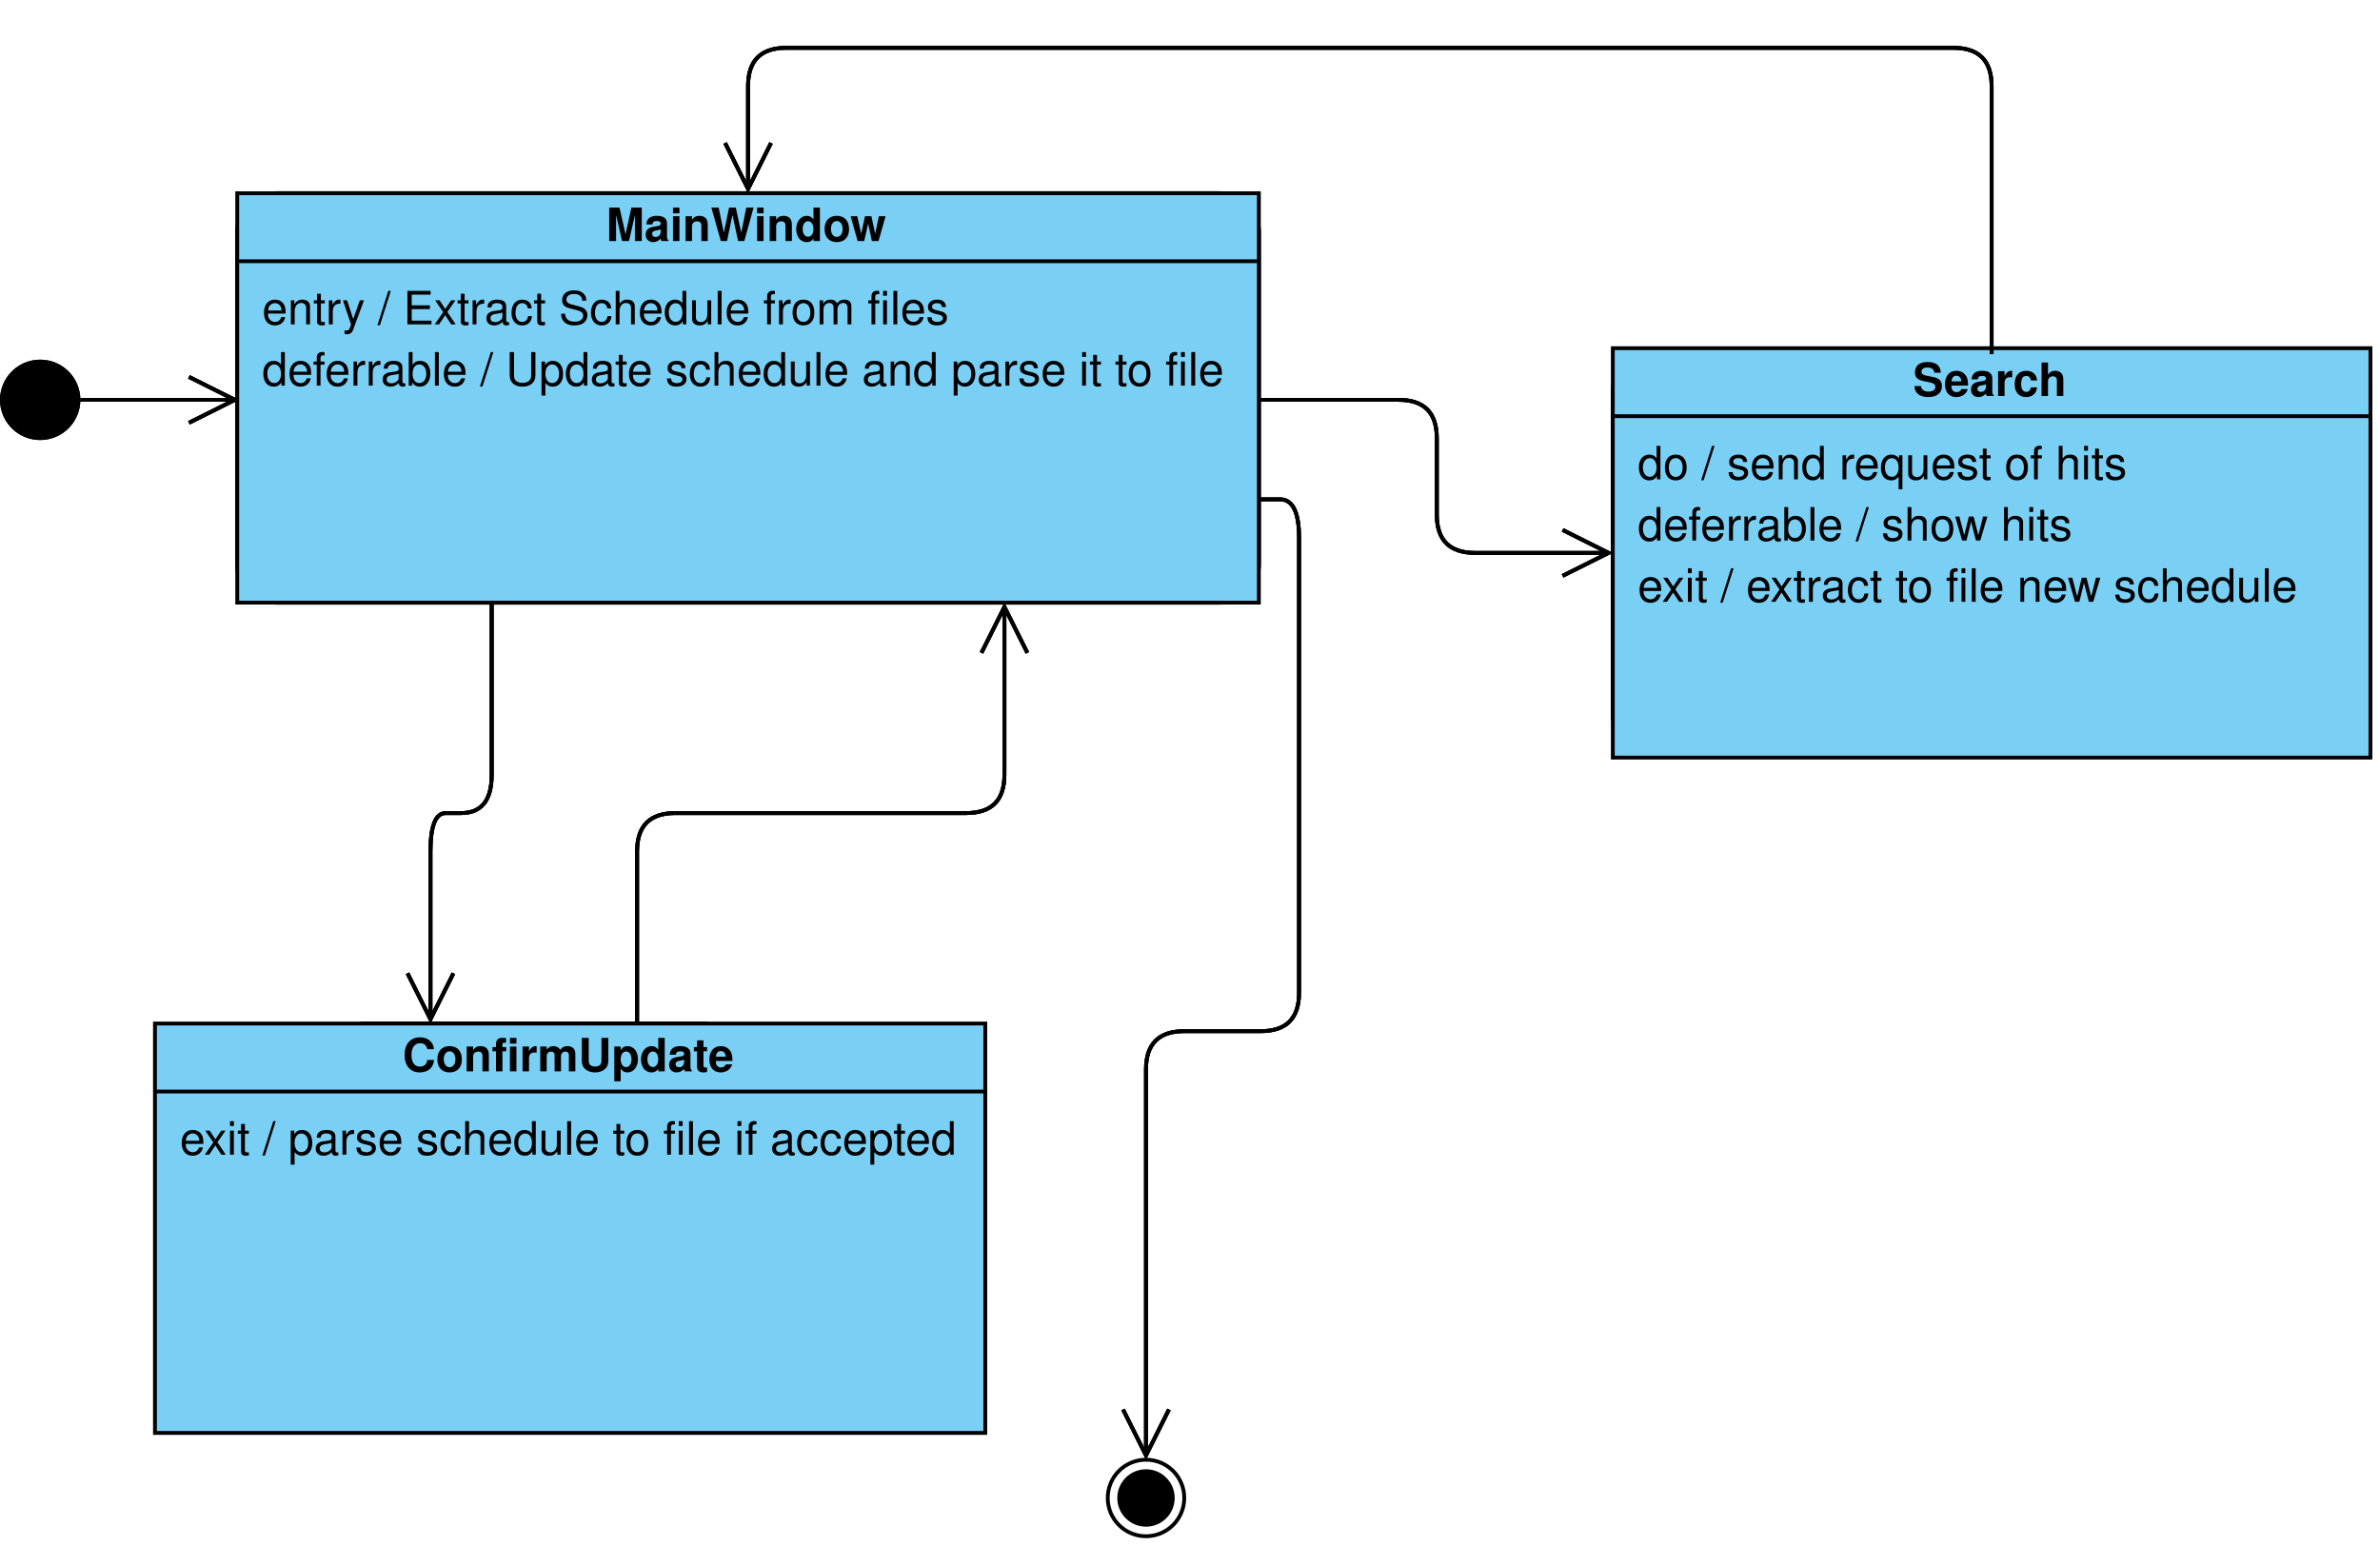
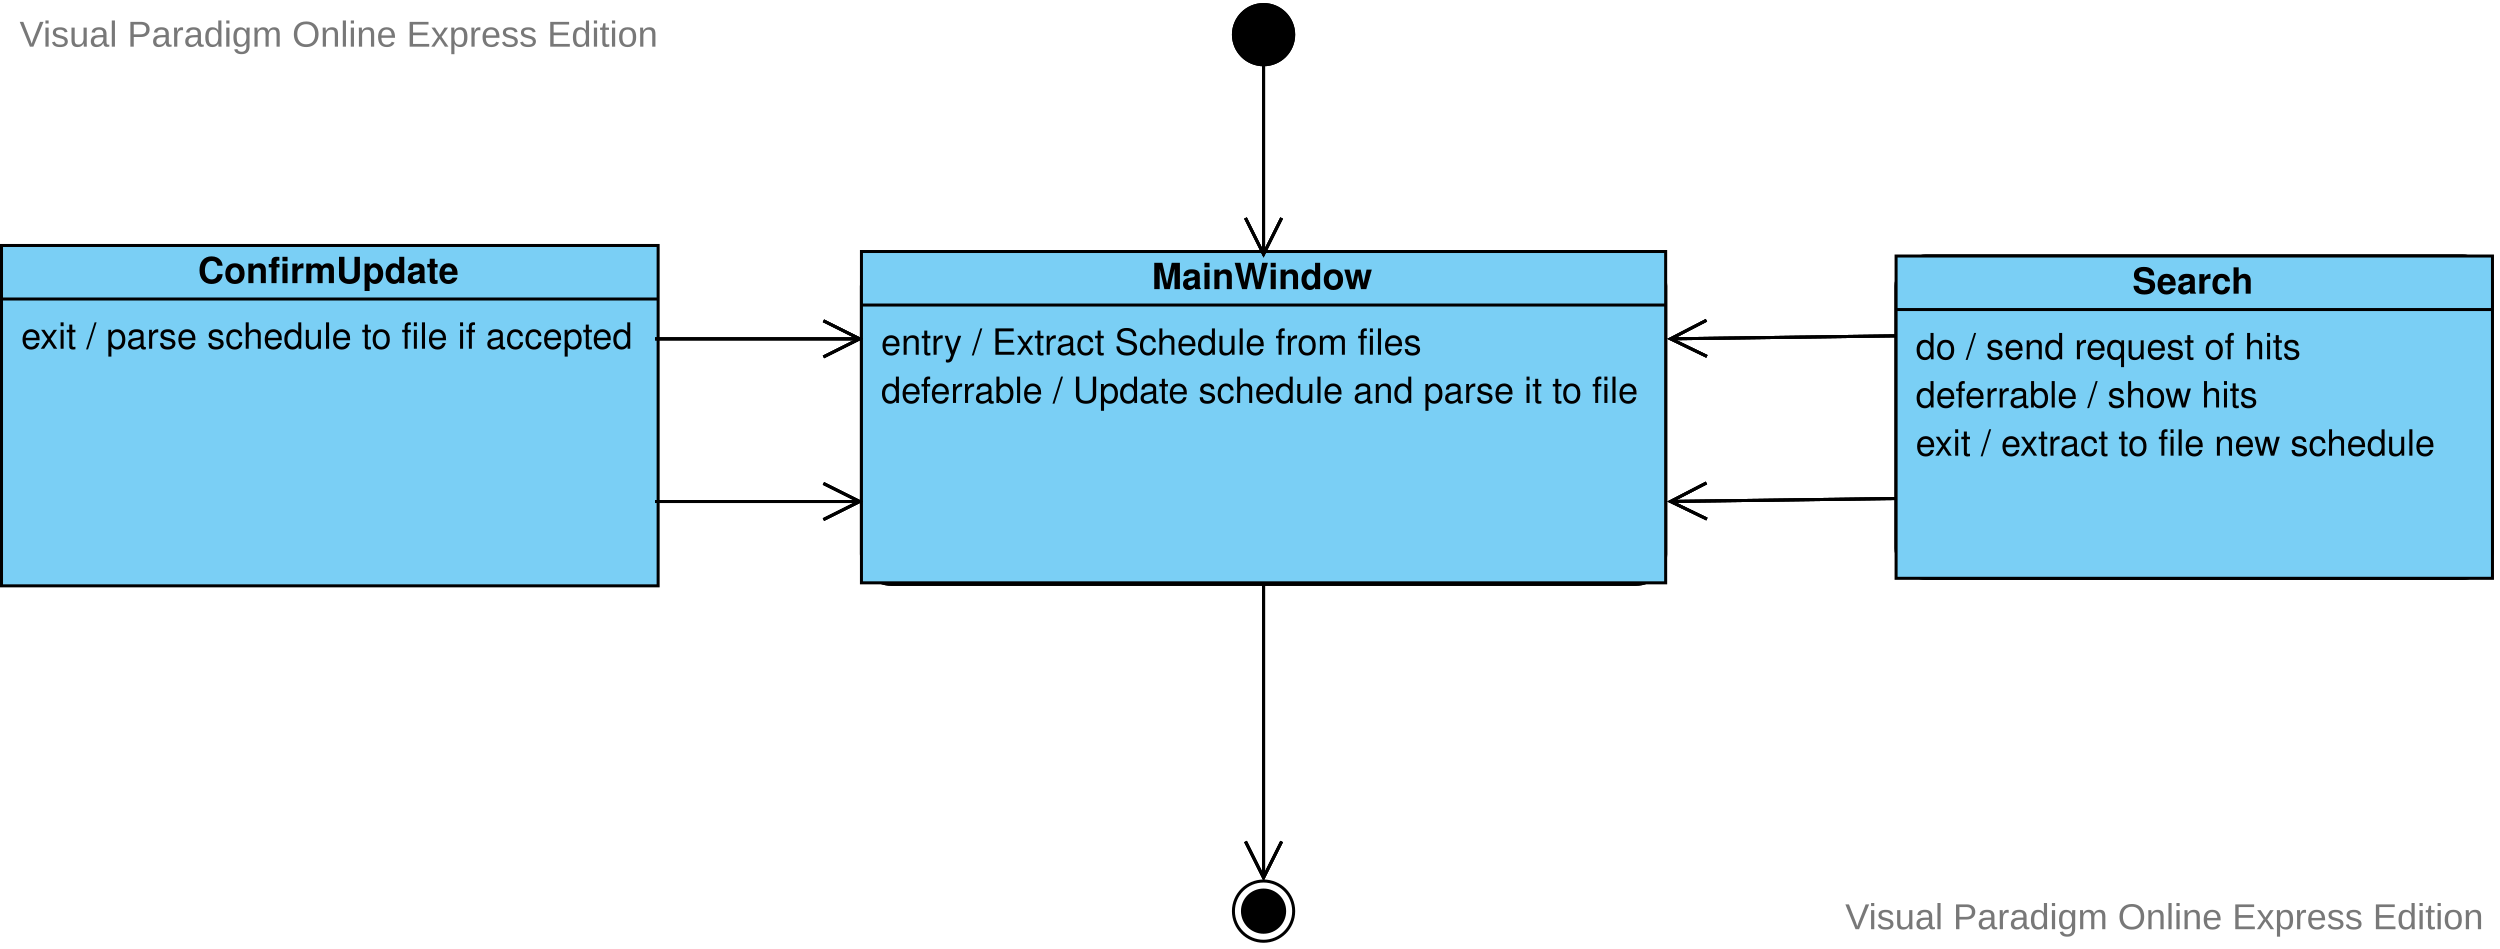
- <svg xmlns="http://www.w3.org/2000/svg" version="1.1" width="622px" height="404px" viewBox="-0.5 -0.5 622 404" content="3cU2Fsd0GVkX1k9eWo84FRLq844zQIcZ/ivzD6M9NPAb3p5Vho4v8=W8IvSnW5U2FsdGVkX1+X+x6KiGT0Pzk8yWGEZrhS/srG10XqdPE3U+jlP5bmoNj8CRU5ZKtMH1omDcSW14QXqqH8vQengzuMxuZNviFGJj1R+0hLwwVY+y9yqasu6K77zQsu4qo4gD9RB7iAF33n1Lp7vttIWbwTEiegOc7+ZkosJ+3T8YHmJ3eSEZP9iisxq99H+pjV84H4Bl0UJL9A1n8bfrMH6mLpelpNoUGpXqKR9uFiJ4bU2FgJ9wSb5z4aBYZo4jAOePfo+GEXjrJQ+AAqw2975LjGyJeUBOKtdxih76KLtETHOLl/2SCQFZQKUiKyKImWRoXf4bEJP2ciixq8NuJwPq9jywT/wrYgykABjj3EZ6x6DUC9UQCR5BW+YaqUYNjo8Jae4hP5d9xQjlbWYKdP2O0ib8oQiqYTnKXUpkZBlv5sOmJdlP0vo6orKkw9MkwtZ8iGLKFcTaWnpnaBDReHMkBCunUHstN8e5sBYuxMyyhbQk5fuWHT/WOOo0eQpred/KVlL+2OBXYuI8g27C2Bbo6HrUYyqFPYWs2FoIv31MwWgOhDUOH+v+nvwymx5mFnswkl3ceaQ2zmhQ8gWqlc5Jps/YNV3sLFfCI3w2N0Z+nEiOZ0zCuQ9z6g0tXoEmymELPKYRWMpiItgpRPb3wfXlxgujLIjdb2pgJ7Prdztwpk46ZvN6lmo6wWht2zdogMQdtZ+QXTwOSuh7evOe4RfmRaHwWaiL9YHTMCKOg9JL4C+ix22BMNqxzrKtNyHAjBFdypUbpLkJQKoTxS9aVkGXUIjvG2RZMQNnnXs+M30/26a1vcqhS16pwKg1676InyAWw95/PPC4qHOwexq/T6IQhzcXIa/MIQXc0i6weEtVXcyagPdH3ZVWfeg47GwD6PEZOFGg/r+nYPFc/H7WYYGq3Oy2EA/uZ3WC/dWyQz6SChktqaJIqZKNxpt7OBQSUAdRzeuFG8pAJxGxSWqpADKKl2QFCrMeGhyMzLHVDodGckj0HNPfninvgmzK9sf7wv/tRL4SC+B/QcN3XKuPUD8vSjxbWbKg0Vx0nFrV1UG+fW9mITb6o0KXDKU2VDPbCZBNqLIhLTp590Ta65xjLze9EJBcnceHb+lLDZ9AKHB/8JNQjqqVe69LOsEERzA6NIGYVz+qWs7+Lu/JLFXUQ/DqACMTwjJ7bXiCylk0+Y2Z0WANBGFQmQZ8dcVOHR235FPlotyan6UIbPWUChEkOHGUZ3dwr9rCGDXVKWAWaPa0w1g9YLm7Z5ZbVtvCOyzABgbbJj6gQKDcgS7s+JWbZGItTe8yx2aedTEVfL7SLV6ghR10ercncr2vx9kzbT/UzlDJxzSh5anY8ngcT6tdgY+29Yt1Pagqge0OLBDycazvoU2h23NeCYUO48ZNd0NM8cMCceF+Sz7uglcPyME3tFXEtTSaNgPM0BrMT6prtU+GcTE6UJgsHjGLGKbLTuTQPgaTnVYH5LVxQvf1yF5fYGohMreYF0MURob4QVBVmSRxLm323XBnjE1Hc1y4Iw8xDzcOnoy4u8YpMXxaGhB/xt6nAJLqEpr4p2PxO5LujDIeCjqY8XEiDTX9Wfk8nMRer2nYP/+2JKHwrA8OPTaHwFoQ2l/OfxjK8aIdGveA/LH9xvJdNO2nObuincRbanhDmZjWuCTWd/KGx+UAKUJmVlvV9MmS45n2jub3Z/Vj6EI9Aqr1LqJ7iz4ywrgK8EO8uRLEupleUnAjs38aoO1fd2RFx+FX/ZP0fSTLjyL0kU78h5pw1PIy5KnGZ5Bj8KrjM45vMakgV/xeRhErJiDJxAH07T5fUysNYV+1aUeK8il/3bTp+5vOJ/DSgHW3Kfa8hqkuwA8qoAurRltyui7l56MxTI4udkadsPi3W9dogdd3jAWF5xsOXwog0xlqp6kNNZjQkX/uo9jMHnLWpXzdgdgNaiDY6zdJzbjwd39zJHZ/m6c5mMWPwIwtweWqnHTGyyqby+teWsuEFTO+eRDhl6oG1BdeLiEVETPpgktywezmB3FiZRw9euQ67AFkAFSkagKTPv64ZNwaS2Fl887w5I+peSruADTmWnsb/kZK7UbwDnFCJfWg1nnHBPwnNhpSeTPXn1EfQhEt+MHR+CxTSc8Z1sa8N+xhiuYxfN8pTV63LorY7vdi18DyOqrvaq7o9FZGbM4FroaRNBbQtJpZzO3NgRcQteWIe3YcdFYk9XMv//00KSgtF0EN9hWkUZPLGVw9IAQYjhMzULsbXv9c9t48y5BRuT9KJzSCKeziZQf84Lhs6YfkNVyJD/vcIUGO9CGohI7/g2LYJaJV33piAw7HAM+b63oTR7YmdukGTvuxFOI2z1nbFpsoMcMPyc0MA0ROAZkMzgvYnLVaR4hJ/CnSbqnCAEpeoyA53NF6ld/GgXAstgZvJoLCkoTeGfeBBm6GeAofZDU4eEDH23xUfef+dbVkxpwtiB0DVNHNQlefWVCQbtCy7eDfywt15l/w0rlrWt4vNRX/rlsh3LJpoZPs5mkyyX1nLutW4HfYsI9wMtoBpf6/SpEQo5yam1Zs2YeyilN2kfK7JcL5sQfD1bMzFlayuoOQfXNvpl5S27zmgdPwo8z0hPQHHUE/1KW076dTAIuoI6L6YEHEtx6BHmqRQllTl6X3Rst7oHlCkSy4DfnOl1qsch+qdw2fSFmacttTIrg14OCu8e5jYwfXhp6sRolF6MYAubnk/0u+xXtbIjiX0RTnJzQfRgJTxg24SK5cQAHkHz6x4fHklN3Z6Q8w8Rq6PlsCStweZEJjMahKpFgj+ILsa5GIwQf+UFU4ww07DWb+gXScxtYYtmwa/emv0GrVYWJyU/yCNKsl2HVnFZboclB4pOoF9l1/j5r0RRGGH+ciG4DmBPdBsPi+8z/IlXPBRd4f/yDm5Txz46HnuFkVqy1OiLVU8B3Zgw78WNeD1M21u/boXrFqmJK0whpfHkEE5yZl0LE4r6rs6jGdb6fOztTg0Pt+pp2yycWh3LKvb1MU0kT7MorwB7Ua4PLd4rA57XzhgVExU+mf5sMJgvAi+RJTG4XBhYWnu5s61xc/7JvQCUieOcuG1l7g8X8T/xdZXhoWbd9ogaHQvq3vZtZb8YCkT6FL4u6+vuoYydyv9wZzChPuizqlFhjA4NDsZpw31HpkeogjG+9AJ60r7DkMvyfxPq9W9/pX8GgaHb25cpGBjaB8kBUuCiNE6exSk1tm19g0X8ljplIQfdWFAnRj7FidrbupnpKglX8iYHh3PEqAwN1SEIITMqVKjqz+CqjzieAkRtA/i2D+OsqStjU//VNGe69j9LBIpLMSSWO5iYaB+0XRuifX8PcKLwBkWLRy7o6TgXMew9rm90g3qZGqcp+xz7sbIMv8tjBCbgVXnbPEAdrKDzCfHT0BId5HhBnnU01gznxK40ihH5ioKvLtCQCnAhm8olHvu6SqQn8hjWN3+mfdnszTh+Q4QgkCvISv0VpxUoYBQSKfbOssklIypj6CAM66bf9ZXo9KfPbDCX7XLFjSvTOgcexnShnQxK50XZXTNapAoUtphWe6qXonYaGQYqfghKy+8tZl93HIt4IF6ZF5onoZQRHApq6/j1J080jsaWKzJkKx3v4tLUJJ7HWIOxUWSSwNjdNVPGRR9mRcHqZ6jdkMxTjvmwsM+6tOkb2qiEC39KsbzS2qFPH8j+4kb5L6ta0JRyULhAb63FpnLAk/JG48w27Rh13RYXjc3" style="background-color: rgb(255, 255, 255);">
+ <svg xmlns="http://www.w3.org/2000/svg" version="1.1" width="830px" height="315px" viewBox="-0.5 -0.5 830 315" content="3cU2FsdkGVkX11+0pmzCmHWle50rIszgw91EkxW8a84SrTYjHsyos=x8UsgjV5U2FsdGVkX189IEfXv57f6xLQnbQVM+NSXwWC+JW9YKA5w57sLQO0BDPkxyAAbH9Yp1HGXehfwrgpKTNrsGho1BCcRs/2mcUvQnoPDngJiFIV16nvnyYGVYIKbRz5ZJYzgKUYthZmR9vmEiXyiOTmat7+H8kA0yPV04fpimkjL4I72AtaPSecNdACmwOtUsgTM93oc4H5NiWGqmy6X1UcMMXmc//1Imx3SH7cxgRsoOOEngLyj3W0/+ExpzBvccHemqvmPPDkB+xPc9/q67DrNowa4LyRRaq0r5nGpzCSYSqA2MJ21UhN8ZEOEJ8VOythughzM5Fk0rCiSjZ3Jrb/P37lF5I07hsdj+IdEwXdz2+2MhufetksChOM057vBYzBw86vM+3g4957ijYs9AHLRaWzSchRmUpCVFU5353WsvOv5vm415/JB6uIIJar9yMANh8HHDs83WRypghPmfVvXDomfeX+8Nvj85vR8jaFgfyG04OyvkfcXe+imOJJ/heRsZJBO7iH3XEv0ulFnnJbyOe4BK5oPxF2Cbx/AEPHjt/i1Ky99auqf1U/FHk/xP9xKSxOaO9y8F/4DXznWNYtOUpQR+OuHYYWHFkduB/wcRWiEUKUcPsxXcFnipzA2bR/C/MkZ0CHt6oG8Z2IaxN8PxWDOW3XyNVsdNgE5URe2Yj4ngqtgs+I7EFGkLsXMWwW0kq9DAngqSr2v9s0igSOH7snkK3iBIkdbh96Rv6aXCvbKNsMDIvMfeZV5lFiAV52vj2et7Y7l6akIvnpBToa54xvCfkSdI7Q8pKnDWqfUU5SdlfE/A/2kZ0uoillgei52yGAM8LK0o6bYN7MD4fLMOzQ9w46C7mCp22dvzqTO6q5QVXU5rdB7f33LUjXz5jNtNDRYE+XdACmXY92NhFxaQVpxTXaVLLXPIEMsGxKpjzQ/EhyjjSUpEEx+lqx/UkqVuzuVopyRI2iu3gMRKl05oCsey0WPFLD/e9MVuIzO4HDoEu3+rHa5hQnpb9cM4fjSW3ditfaGX3aiD1KsgZpH+cwdC3NVtn9IzQDuN4fswHf2hK8ofWoXzioWXPG7qGU7DIQuq7+AlLER9/xbzzo/kEBiUqYf88k9yWsNt8fbMQzWIMLyJf/geMaPQBUopUFdyZ4GqAsp0uZRNMgPr14ByUS9BuEcfoAKPui8QI6+r5d+fz0TjGJffBMD/W+ErVhKJZGYuxepko595Q7AFtH927SWt+vkZQa4m7hYa4nXurR8wU1VvFI2rSAVw7fm8dg7X7AJJM7hRAj8SLwzQGvuqnP5xp8XDmt71z1fC8sQuzx9wfPQ5Sy+XN5qjMWHZ7rAGy6vXBshBUBmZjaaBMA+JSvmPlCrc+q1MvWK5QdtqNjqy87ZrFkDGj5zijMUHPj3ER03GtZipH8Rzg/A8XDV1kSrg8PdJqssK9E2fyitNf76QDd4oljXBGsRPyzwVazYrXzwGWK7Zeza+yPotCWEA0/vWNYO9rjyAveWvJKYmPaxwCqnwVMlObD8j/bKBAYkFAjjnH7APxwkxICbY2/9LOEc5l4fvnqtpkLVkIDpKko5+R0j/AjIA648SH2HJR9Y6mHa/v+1EusrL+IHTDYb9nKc2fnl2V8WSzl+aWhOyFfmOhwEvwLG+vDIr/uqCprvNCWve+lbAeQ2GrhpGmdEKATU6xujJ3QUDPffnQeIYJOAYdnrqUuu1VxCeULKt4Ow+eFjs4gmkgRUWQeD0aT4Xm9uOJDXFrYkuSJpGdJC07njehvabZFRSLMgKOwaTKDUcBbvEKmTn8Lkp4+hQdhLQdniyNZxWv3O4Fu3cE051aASr8TyLnzpmol4XaUVh9aXWBvdwZrabqW+cLZnInmj4lYyf+aKJWcHfSHtI+x6JpVER0lJmoaYHaC8OQiXij1ZXmc0TFqNxXhygfBS5jyWjteGrfzqooeaoWZmb+jKHU7ShKvuK0dk931UNfdjcvUh2PHPj2SWbyDBeZ81F06FmhCt7p6QbgjJrK5hK0Cl8UozuxSD0iw+8StYtWYB3hVv9cW4UItYTOzIC6CYfuGUq+35TVoUUPyK0Y1DpIsiKBcD5juzLM/nncTO8pAGFjmPQcxm3AlR9anxvayWt97xmbha8ZYY8NQv35VX2Otddb39CGcgAUCpQ3M+fJErsRNHFhj6EGNkG7/FQul8JCEkF0toZrpUNRnfcihWBeD026hjirtr3dQI6Mpf3hSQYiSWwPdum3ZP8i81zeZFyaBHwggKMoQxZvcbej6rWCrZs3HPxheQBSno0ngUTkaJ7xkzyidoV1IeVwb/twe7GZBpR/aj9S9R0Eewy2EqFEEN0LExz20pfHRTBK6DeR/XWmbjXUqhIo7g/Na5ixCBp/FXgCjWCWjy8WenrWBL7yAxSW44e4r5mHkMXrIF07i1UmBPMJpT3Bmd7Y5s+Z8gex6u+codPyToPKpmBVHZga+o8GVAl6gVTHtB2t9tdZh7PdXDOmRc8bEzFgP3n9oG45doCEC/KyOdmDgb8DwRjx145VF53KpPWMrbO7d29Cuk9UgACnziROaG/WCe2kjgxOZVv8pJvktlWaSVSDJnVBsVKwd6vuTs+RswQOfYPUvEVzSDPhOgsDNNNbZe7lGpfnQcMEUUrcRmFnyKU50oVwneRhanA7/HxcXEbW2UlE2ClmUfqmK88rqA+kSpbBObT/Hro4JOjc5Nilz25WddK7VKouYBjwlSSweiBUTIM5TA5wK524e0Xu1mUvWTCaeuBZh7uIZmUZjvQVblSeDR59AEPuILpS186ZitFXX7u6r1prw+mDTGtjFZ67t07239D8/JMiPezAoCR7EaXFC42ZeRq/HL1m5H9AB1W6IKDTMvAH24DJh9BOrs8RNog2+CIcdso9XOeDmGi6VA/aBNgjZIZ27uvr+NS25JmcMJjlKYOGTc2bzz30WfaCW28YDgL3n1zypbhx/mr2h6k37N16kXMQQsg2wfR8UV5Y1iPh9+qYhEc4UDW+7WEpVLuKzIZcDPfzxXo/A4qkHn2E+Sa7y5+0CtfNNZP3d9azE/9qvxRfGJbnHmLRoDCc2bKAlCQVmL6zvit1BuTznyEQnNZyNKFEUdyllww2u9C2SQgANci79AnaGWuCc6hEoGqL//MHaBWajReBbeVU2NkbRMYeMIX13qylWTwtMIPspUEiBlS0uKgIMy/G+uhXJWTMfMigCjAFoq7zuBZf9EdQqYhNYczNI3PB71I436DqzePpjUrJrtwLyUWWWrFvmulSLM4OcJ3sSvyMC4hfju/binjvp7JWf6AMsCH5o1Z2b3Eg8IGS5TCHXPdmrnXv5tslvz7lLSBHog57Rj/F+Lwrpkr5R43dIYsh5aLFmTUfM4qKPjxJrnl7eBmb5dayPeJpKrW+/rRYLqHXOFDDpf0wOmnDXMVjKJrHeGluUSlBf8F5PiurzKVMSq/i5WrEL6+46+vfkIiPva9+8tbCIOEfIqCWB3DlRyYxs1eEJE2ZmoN1aPOnY86" style="background-color: rgb(255, 255, 255);">
  <defs>
    <style type="text/css">ul { margin-top: 0px; margin-bottom: 10px } 
ol { margin-top: 0px; margin-bottom: 10px } 
ul { margin-top: 0px; margin-bottom: 10px } 
ol { margin-top: 0px; margin-bottom: 10px } 
ul { margin-top: 0px; margin-bottom: 10px } 
ol { margin-top: 0px; margin-bottom: 10px } 
</style>
  </defs>
  <g>
-     <ellipse cx="10" cy="104" rx="10" ry="10" fill="black" stroke="#000000" pointer-events="none" />
-     <ellipse cx="10" cy="104" rx="10" ry="10" fill="none" stroke="#000000" pointer-events="none" />
-     <rect x="421" y="92" width="198" height="104" rx="10" ry="10" fill="#7acff5" stroke="#000000" pointer-events="none" />
-     <rect x="421" y="92" width="198" height="104" rx="10" ry="10" fill="none" stroke="#000000" pointer-events="none" />
+     <ellipse cx="419" cy="11" rx="10" ry="10" fill="black" stroke="#000000" pointer-events="none" />
+     <ellipse cx="419" cy="11" rx="10" ry="10" fill="none" stroke="#000000" pointer-events="none" />
+     <rect x="629" y="84.5" width="198" height="107" rx="10" ry="10" fill="#7acff5" stroke="#000000" pointer-events="none" />
+     <rect x="629" y="84.5" width="198" height="107" rx="10" ry="10" fill="none" stroke="#000000" pointer-events="none" />
    <g fill="#000000" font-family="Helvetica" text-anchor="middle" font-size="12px">
-       <text x="519.5" y="104.5">Search</text>
+       <text x="727.5" y="97">Search</text>
    </g>
-     <rect x="421" y="90.5" width="198" height="107" fill="#7acff5" stroke="#000000" pointer-events="none" />
-     <path d="M 421 108.27 L 619 108.27" fill="none" stroke="#000000" stroke-miterlimit="10" pointer-events="none" />
+     <rect x="629" y="84.5" width="198" height="107" fill="#7acff5" stroke="#000000" pointer-events="none" />
+     <path d="M 629 102.27 L 827 102.27" fill="none" stroke="#000000" stroke-miterlimit="10" pointer-events="none" />
    <g fill="#000000" font-family="Helvetica" font-weight="bold" text-anchor="middle" font-size="12px">
-       <text x="519.5" y="103">Search</text>
+       <text x="727.5" y="97">Search</text>
    </g>
    <g fill="#000000" font-family="Helvetica" font-size="12px">
-       <text x="427.5" y="124.77">do / send request of hits</text>
+       <text x="635.5" y="118.77">do / send request of hits</text>
    </g>
    <g fill="#000000" font-family="Helvetica" font-size="12px">
-       <text x="427.5" y="140.77">deferrable / show hits</text>
+       <text x="635.5" y="134.77">deferrable / show hits</text>
    </g>
    <g fill="#000000" font-family="Helvetica" font-size="12px">
-       <text x="427.5" y="156.77">exit / extract to file new schedule</text>
+       <text x="635.5" y="150.77">exit / extract to file new schedule</text>
    </g>
-     <rect x="85.5" y="267" width="107" height="40" rx="10" ry="10" fill="#7acff5" stroke="#000000" pointer-events="none" />
-     <rect x="85.5" y="267" width="107" height="40" rx="10" ry="10" fill="none" stroke="#000000" pointer-events="none" />
+     <rect x="74" y="85" width="143" height="108.5" rx="10" ry="10" fill="#7acff5" stroke="#000000" pointer-events="none" />
+     <rect x="74" y="85" width="143" height="108.5" rx="10" ry="10" fill="none" stroke="#000000" pointer-events="none" />
    <g fill="#000000" font-family="Helvetica" text-anchor="middle" font-size="12px">
-       <text x="138.5" y="279.5">ConfirmUpdate</text>
+       <text x="145" y="97.5">ConfirmUpdate</text>
    </g>
-     <path d="M 20 104 L 31 104 Q 41 104 50.38 104 L 59.76 104" fill="none" stroke="#000000" stroke-miterlimit="10" pointer-events="none" />
-     <path d="M 48.88 110 L 60.88 104 L 48.88 98" fill="none" stroke="#000000" stroke-miterlimit="10" pointer-events="none" />
-     <path d="M 128 157 L 128 202 Q 128 212 120 212 L 116 212 Q 112 212 112 222 L 112 264.76" fill="none" stroke="#000000" stroke-miterlimit="10" pointer-events="none" />
-     <path d="M 106 253.88 L 112 265.88 L 118 253.88" fill="none" stroke="#000000" stroke-miterlimit="10" pointer-events="none" />
-     <path d="M 166 267 L 166 222 Q 166 212 176 212 L 252 212 Q 262 212 262 202 L 262 159.24" fill="none" stroke="#000000" stroke-miterlimit="10" pointer-events="none" />
-     <path d="M 268 170.12 L 262 158.12 L 256 170.12" fill="none" stroke="#000000" stroke-miterlimit="10" pointer-events="none" />
-     <path d="M 329 104 L 365 104 Q 375 104 375 114 L 375 134 Q 375 144 385 144 L 418.76 144" fill="none" stroke="#000000" stroke-miterlimit="10" pointer-events="none" />
-     <path d="M 407.88 150 L 419.88 144 L 407.88 138" fill="none" stroke="#000000" stroke-miterlimit="10" pointer-events="none" />
-     <ellipse cx="299" cy="391" rx="7" ry="7" fill="black" stroke="#000000" pointer-events="none" />
-     <ellipse cx="299" cy="391" rx="10" ry="10" fill="none" stroke="#000000" pointer-events="none" />
-     <path d="M 329 130 L 334 130 Q 339 130 339 140 L 339 259 Q 339 269 329 269 L 309 269 Q 299 269 299 279 L 299 378.76" fill="none" stroke="#000000" stroke-miterlimit="10" pointer-events="none" />
-     <path d="M 293 367.88 L 299 379.88 L 305 367.88" fill="none" stroke="#000000" stroke-miterlimit="10" pointer-events="none" />
-     <rect x="61.5" y="50" width="267" height="107" rx="10" ry="10" fill="#7acff5" stroke="#000000" pointer-events="none" />
-     <rect x="61.5" y="50" width="267" height="107" rx="10" ry="10" fill="none" stroke="#000000" pointer-events="none" />
-     <g fill="#000000" font-family="Helvetica" text-anchor="middle" font-size="12px">
-       <text x="194.5" y="62.5">MainWindow</text>
-     </g>
-     <rect x="61.5" y="50" width="267" height="107" fill="#7acff5" stroke="#000000" pointer-events="none" />
-     <path d="M 61.5 67.77 L 328.5 67.77" fill="none" stroke="#000000" stroke-miterlimit="10" pointer-events="none" />
+     <rect x="0" y="81" width="218" height="113" fill="#7acff5" stroke="#000000" pointer-events="none" />
+     <path d="M 0 98.77 L 218 98.77" fill="none" stroke="#000000" stroke-miterlimit="10" pointer-events="none" />
    <g fill="#000000" font-family="Helvetica" font-weight="bold" text-anchor="middle" font-size="12px">
-       <text x="194.5" y="62.5">MainWindow</text>
+       <text x="108.5" y="93.5">ConfirmUpdate</text>
    </g>
    <g fill="#000000" font-family="Helvetica" font-size="12px">
-       <text x="68" y="84.27">entry / Extract Schedule from files</text>
+       <text x="6.5" y="115.27">exit / parse schedule to file if accepted</text>
+     </g>
+     <ellipse cx="419" cy="302" rx="7" ry="7" fill="black" stroke="#000000" pointer-events="none" />
+     <ellipse cx="419" cy="302" rx="10" ry="10" fill="none" stroke="#000000" pointer-events="none" />
+     <rect x="285.5" y="84.5" width="267" height="109" rx="10" ry="10" fill="#7acff5" stroke="#000000" pointer-events="none" />
+     <rect x="285.5" y="84.5" width="267" height="109" rx="10" ry="10" fill="none" stroke="#000000" pointer-events="none" />
+     <g fill="#000000" font-family="Helvetica" text-anchor="middle" font-size="12px">
+       <text x="418.5" y="97">MainWindow</text>
+     </g>
+     <rect x="285.5" y="83" width="267" height="110" fill="#7acff5" stroke="#000000" pointer-events="none" />
+     <path d="M 285.5 100.77 L 552.5 100.77" fill="none" stroke="#000000" stroke-miterlimit="10" pointer-events="none" />
+     <g fill="#000000" font-family="Helvetica" font-weight="bold" text-anchor="middle" font-size="12px">
+       <text x="418.5" y="95.5">MainWindow</text>
    </g>
    <g fill="#000000" font-family="Helvetica" font-size="12px">
-       <text x="68" y="100.27">deferrable / Update schedule and parse it to file</text>
-     </g>
-     <rect x="40" y="267" width="217" height="107" fill="#7acff5" stroke="#000000" pointer-events="none" />
-     <path d="M 40 284.77 L 257 284.77" fill="none" stroke="#000000" stroke-miterlimit="10" pointer-events="none" />
-     <g fill="#000000" font-family="Helvetica" font-weight="bold" text-anchor="middle" font-size="12px">
-       <text x="148" y="279.5">ConfirmUpdate</text>
+       <text x="292" y="117.27">entry / Extract Schedule from files</text>
    </g>
    <g fill="#000000" font-family="Helvetica" font-size="12px">
-       <text x="46.5" y="301.27">exit / parse schedule to file if accepted</text>
+       <text x="292" y="133.27">deferrable / Update schedule and parse it to file</text>
    </g>
-     <path d="M 520 92 L 520 22 Q 520 12 510 12 L 205 12 Q 195 12 195 22 L 195 47.76" fill="none" stroke="#000000" stroke-miterlimit="10" pointer-events="none" />
-     <path d="M 189 36.88 L 195 48.88 L 201 36.88" fill="none" stroke="#000000" stroke-miterlimit="10" pointer-events="none" />
-     <path d="M 20 104 L 31 104 Q 41 104 50.38 104 L 59.76 104" fill="none" stroke="#000000" stroke-miterlimit="10" pointer-events="none" />
-     <path d="M 48.88 110 L 60.88 104 L 48.88 98" fill="none" stroke="#000000" stroke-miterlimit="10" pointer-events="none" />
-     <path d="M 329 104 L 365 104 Q 375 104 375 114 L 375 134 Q 375 144 385 144 L 418.76 144" fill="none" stroke="#000000" stroke-miterlimit="10" pointer-events="none" />
-     <path d="M 407.88 150 L 419.88 144 L 407.88 138" fill="none" stroke="#000000" stroke-miterlimit="10" pointer-events="none" />
-     <path d="M 520 92 L 520 22 Q 520 12 510 12 L 205 12 Q 195 12 195 22 L 195 47.76" fill="none" stroke="#000000" stroke-miterlimit="10" pointer-events="none" />
-     <path d="M 189 36.88 L 195 48.88 L 201 36.88" fill="none" stroke="#000000" stroke-miterlimit="10" pointer-events="none" />
-     <path d="M 128 157 L 128 202 Q 128 212 120 212 L 116 212 Q 112 212 112 222 L 112 264.76" fill="none" stroke="#000000" stroke-miterlimit="10" pointer-events="none" />
-     <path d="M 106 253.88 L 112 265.88 L 118 253.88" fill="none" stroke="#000000" stroke-miterlimit="10" pointer-events="none" />
-     <path d="M 166 267 L 166 222 Q 166 212 176 212 L 252 212 Q 262 212 262 202 L 262 159.24" fill="none" stroke="#000000" stroke-miterlimit="10" pointer-events="none" />
-     <path d="M 268 170.12 L 262 158.12 L 256 170.12" fill="none" stroke="#000000" stroke-miterlimit="10" pointer-events="none" />
-     <path d="M 329 130 L 334 130 Q 339 130 339 140 L 339 259 Q 339 269 329 269 L 309 269 Q 299 269 299 279 L 299 378.76" fill="none" stroke="#000000" stroke-miterlimit="10" pointer-events="none" />
-     <path d="M 293 367.88 L 299 379.88 L 305 367.88" fill="none" stroke="#000000" stroke-miterlimit="10" pointer-events="none" />
-     <path d="M 20 104 L 31 104 Q 41 104 50.38 104 L 59.76 104" fill="none" stroke="#000000" stroke-miterlimit="10" pointer-events="none" />
-     <path d="M 48.88 110 L 60.88 104 L 48.88 98" fill="none" stroke="#000000" stroke-miterlimit="10" pointer-events="none" />
-     <path d="M 128 157 L 128 202 Q 128 212 120 212 L 116 212 Q 112 212 112 222 L 112 264.76" fill="none" stroke="#000000" stroke-miterlimit="10" pointer-events="none" />
-     <path d="M 106 253.88 L 112 265.88 L 118 253.88" fill="none" stroke="#000000" stroke-miterlimit="10" pointer-events="none" />
-     <path d="M 166 267 L 166 222 Q 166 212 176 212 L 252 212 Q 262 212 262 202 L 262 159.24" fill="none" stroke="#000000" stroke-miterlimit="10" pointer-events="none" />
-     <path d="M 268 170.12 L 262 158.12 L 256 170.12" fill="none" stroke="#000000" stroke-miterlimit="10" pointer-events="none" />
-     <path d="M 329 104 L 365 104 Q 375 104 375 114 L 375 134 Q 375 144 385 144 L 418.76 144" fill="none" stroke="#000000" stroke-miterlimit="10" pointer-events="none" />
-     <path d="M 407.88 150 L 419.88 144 L 407.88 138" fill="none" stroke="#000000" stroke-miterlimit="10" pointer-events="none" />
-     <path d="M 329 130 L 334 130 Q 339 130 339 140 L 339 259 Q 339 269 329 269 L 309 269 Q 299 269 299 279 L 299 378.76" fill="none" stroke="#000000" stroke-miterlimit="10" pointer-events="none" />
-     <path d="M 293 367.88 L 299 379.88 L 305 367.88" fill="none" stroke="#000000" stroke-miterlimit="10" pointer-events="none" />
-     <path d="M 520 92 L 520 22 Q 520 12 510 12 L 205 12 Q 195 12 195 22 L 195 47.76" fill="none" stroke="#000000" stroke-miterlimit="10" pointer-events="none" />
-     <path d="M 189 36.88 L 195 48.88 L 201 36.88" fill="none" stroke="#000000" stroke-miterlimit="10" pointer-events="none" />
+     <path d="M 419 20.5 L 419 82.76" fill="none" stroke="#000000" stroke-miterlimit="10" pointer-events="none" />
+     <path d="M 413 71.88 L 419 83.88 L 425 71.88" fill="none" stroke="#000000" stroke-miterlimit="10" pointer-events="none" />
+     <path d="M 217 166 L 283.76 166" fill="none" stroke="#000000" stroke-miterlimit="10" pointer-events="none" />
+     <path d="M 272.88 172 L 284.88 166 L 272.88 160" fill="none" stroke="#000000" stroke-miterlimit="10" pointer-events="none" />
+     <path d="M 217 112 L 283.76 112" fill="none" stroke="#000000" stroke-miterlimit="10" pointer-events="none" />
+     <path d="M 272.88 118 L 284.88 112 L 272.88 106" fill="none" stroke="#000000" stroke-miterlimit="10" pointer-events="none" />
+     <path d="M 629 111 L 555.24 111.97" fill="none" stroke="#000000" stroke-miterlimit="10" pointer-events="none" />
+     <path d="M 566.04 105.83 L 554.12 111.99 L 566.2 117.83" fill="none" stroke="#000000" stroke-miterlimit="10" pointer-events="none" />
+     <path d="M 629 165 L 555.24 165.97" fill="none" stroke="#000000" stroke-miterlimit="10" pointer-events="none" />
+     <path d="M 566.04 159.83 L 554.12 165.99 L 566.2 171.83" fill="none" stroke="#000000" stroke-miterlimit="10" pointer-events="none" />
+     <path d="M 419 193.5 L 419 289.76" fill="none" stroke="#000000" stroke-miterlimit="10" pointer-events="none" />
+     <path d="M 413 278.88 L 419 290.88 L 425 278.88" fill="none" stroke="#000000" stroke-miterlimit="10" pointer-events="none" />
+     <path d="M 419 20.5 L 419 82.76" fill="none" stroke="#000000" stroke-miterlimit="10" pointer-events="none" />
+     <path d="M 413 71.88 L 419 83.88 L 425 71.88" fill="none" stroke="#000000" stroke-miterlimit="10" pointer-events="none" />
+     <path d="M 629 111 L 555.24 111.97" fill="none" stroke="#000000" stroke-miterlimit="10" pointer-events="none" />
+     <path d="M 566.04 105.83 L 554.12 111.99 L 566.2 117.83" fill="none" stroke="#000000" stroke-miterlimit="10" pointer-events="none" />
+     <path d="M 629 165 L 555.24 165.97" fill="none" stroke="#000000" stroke-miterlimit="10" pointer-events="none" />
+     <path d="M 566.04 159.83 L 554.12 165.99 L 566.2 171.83" fill="none" stroke="#000000" stroke-miterlimit="10" pointer-events="none" />
+     <path d="M 217 166 L 283.76 166" fill="none" stroke="#000000" stroke-miterlimit="10" pointer-events="none" />
+     <path d="M 272.88 172 L 284.88 166 L 272.88 160" fill="none" stroke="#000000" stroke-miterlimit="10" pointer-events="none" />
+     <path d="M 217 112 L 283.76 112" fill="none" stroke="#000000" stroke-miterlimit="10" pointer-events="none" />
+     <path d="M 272.88 118 L 284.88 112 L 272.88 106" fill="none" stroke="#000000" stroke-miterlimit="10" pointer-events="none" />
+     <path d="M 419 193.5 L 419 289.76" fill="none" stroke="#000000" stroke-miterlimit="10" pointer-events="none" />
+     <path d="M 413 278.88 L 419 290.88 L 425 278.88" fill="none" stroke="#000000" stroke-miterlimit="10" pointer-events="none" />
+     <path d="M 419 20.5 L 419 82.76" fill="none" stroke="#000000" stroke-miterlimit="10" pointer-events="none" />
+     <path d="M 413 71.88 L 419 83.88 L 425 71.88" fill="none" stroke="#000000" stroke-miterlimit="10" pointer-events="none" />
+     <path d="M 217 166 L 283.76 166" fill="none" stroke="#000000" stroke-miterlimit="10" pointer-events="none" />
+     <path d="M 272.88 172 L 284.88 166 L 272.88 160" fill="none" stroke="#000000" stroke-miterlimit="10" pointer-events="none" />
+     <path d="M 217 112 L 283.76 112" fill="none" stroke="#000000" stroke-miterlimit="10" pointer-events="none" />
+     <path d="M 272.88 118 L 284.88 112 L 272.88 106" fill="none" stroke="#000000" stroke-miterlimit="10" pointer-events="none" />
+     <path d="M 629 111 L 555.24 111.97" fill="none" stroke="#000000" stroke-miterlimit="10" pointer-events="none" />
+     <path d="M 566.04 105.83 L 554.12 111.99 L 566.2 117.83" fill="none" stroke="#000000" stroke-miterlimit="10" pointer-events="none" />
+     <path d="M 629 165 L 555.24 165.97" fill="none" stroke="#000000" stroke-miterlimit="10" pointer-events="none" />
+     <path d="M 566.04 159.83 L 554.12 165.99 L 566.2 171.83" fill="none" stroke="#000000" stroke-miterlimit="10" pointer-events="none" />
+     <path d="M 419 193.5 L 419 289.76" fill="none" stroke="#000000" stroke-miterlimit="10" pointer-events="none" />
+     <path d="M 413 278.88 L 419 290.88 L 425 278.88" fill="none" stroke="#000000" stroke-miterlimit="10" pointer-events="none" />
  </g>
  <g fill="#787878" font-family="Arial,Helvetica" font-size="12px">
-     <text x="6" y="15" />
+     <text x="6" y="15">Visual Paradigm Online Express Edition</text>
  </g>
  <g fill="#787878" font-family="Arial,Helvetica" text-anchor="end" font-size="12px">
-     <text x="616" y="397" />
+     <text x="824" y="308">Visual Paradigm Online Express Edition</text>
  </g>
</svg>
